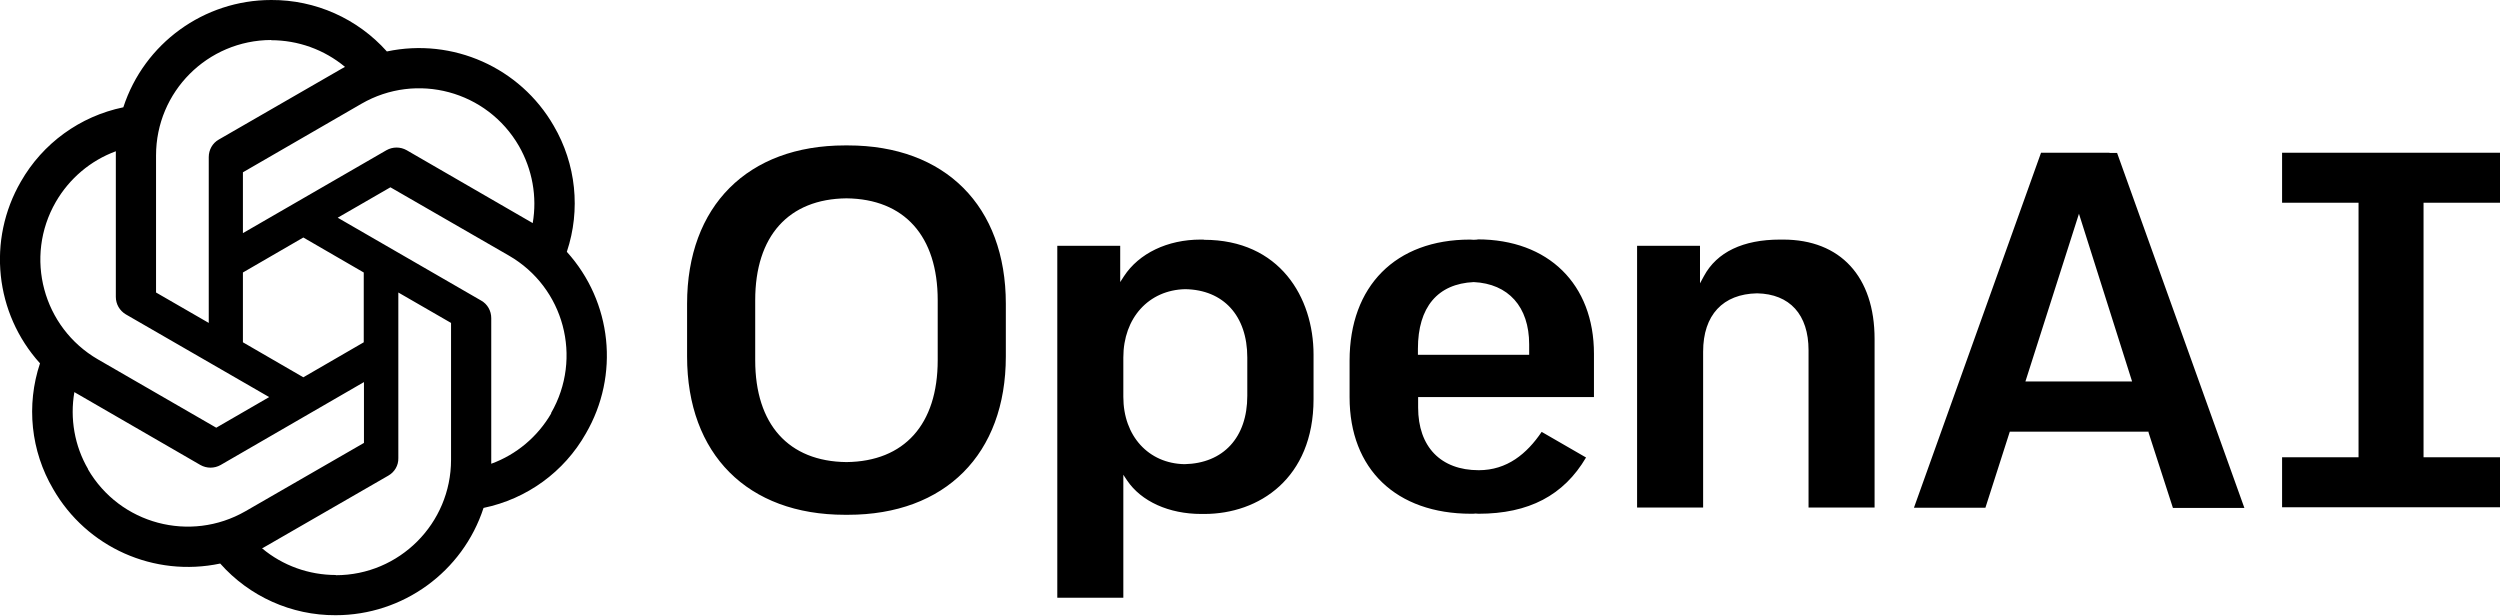
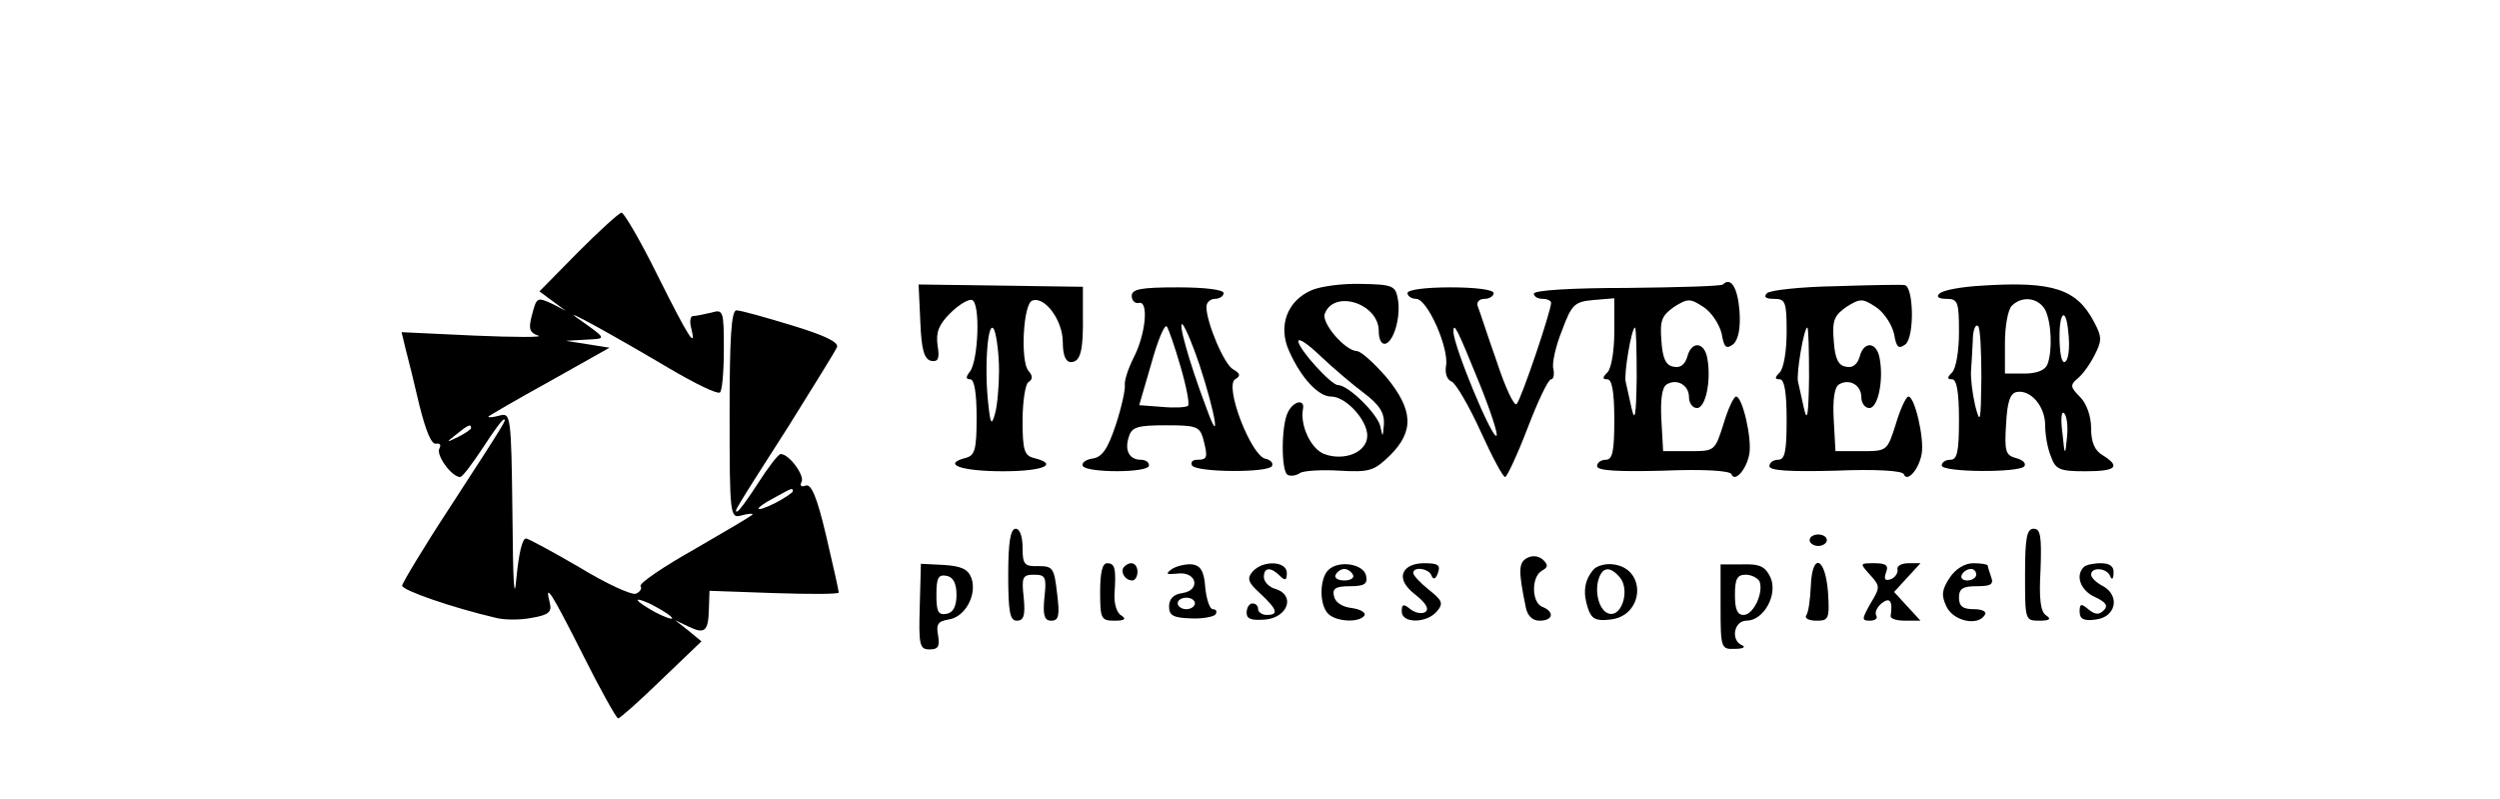
- <svg xmlns="http://www.w3.org/2000/svg" id="openai-horizontal" viewBox="0 0 120 29.53">
-   <path d="M40.7,6.98s-.05,0-.07,0c-.02,0-.05,0-.07,0-4.67,0-7.58,2.91-7.58,7.6v2.53c0,4.69,2.9,7.6,7.58,7.6,.02,0,.05,0,.07,0,.02,0,.05,0,.07,0,4.67,0,7.58-2.91,7.58-7.6v-2.53c0-4.69-2.91-7.6-7.58-7.6Zm4.31,10.31c0,3.08-1.6,4.86-4.38,4.89-2.78-.03-4.38-1.81-4.38-4.89v-2.88c0-3.08,1.6-4.86,4.38-4.89,2.78,.03,4.38,1.81,4.38,4.89v2.88Zm40.57-5.79s-.06,0-.09,0c-.02,0-.03,0-.05,0-1.77,0-3.03,.6-3.65,1.75l-.19,.35v-1.8h-3.02v12.56h3.17v-7.48c0-1.76,.95-2.77,2.59-2.8,1.57,.03,2.47,1.02,2.47,2.73v7.55h3.17v-8.09c0-2.99-1.64-4.77-4.39-4.77Zm34.42-1.77v-2.4h-10.46v2.4h3.67v12.22h-3.67v2.4h10.46v-2.4h-3.67V9.73h3.67Zm-18.75-2.4h0s-3.28,0-3.28,0l-6.1,17.04h3.43l1.17-3.65h6.66v.04s1.17,3.62,1.17,3.62h3.43l-6.11-17.04h-.36Zm-4.03,10.98l2.57-8.05,2.55,8.05h-5.12Zm-39.45-6.81s-.05,0-.07,0c-.03,0-.05,0-.07,0-1.59,0-2.96,.66-3.68,1.76l-.18,.28v-1.74h-3.02V28.69h3.17v-5.9l.18,.27c.68,1.01,2.01,1.61,3.56,1.61,.03,0,.05,0,.08,0,.02,0,.04,0,.07,0,2.61,0,5.24-1.7,5.24-5.51v-2.14c0-2.74-1.62-5.51-5.26-5.51Zm2.1,7.5c0,2-1.15,3.24-3.01,3.28-1.73-.03-2.94-1.35-2.94-3.23v-1.89c0-1.9,1.22-3.24,2.97-3.28,1.84,.03,2.98,1.28,2.98,3.28v1.84Zm11.05-7.5h0c-.06,0-.12,.01-.18,.01-.06,0-.12-.01-.18-.01h0c-3.57,0-5.78,2.23-5.78,5.81v1.76c0,3.45,2.24,5.59,5.83,5.59,.08,0,.15,0,.22-.01,.05,0,.09,.01,.14,.01,2.41,0,4.09-.88,5.16-2.7l-2.13-1.23c-.71,1.05-1.66,1.84-3.02,1.84-1.82,0-2.91-1.12-2.91-3.01v-.5h8.44v-2.08c0-3.34-2.19-5.49-5.59-5.49Zm-2.86,5.54v-.3c0-2,.95-3.12,2.68-3.2,1.66,.08,2.66,1.18,2.66,2.99v.5s-5.34,0-5.34,0Z" />
-   <path d="M27.21,12.08c.67-2.01,.44-4.21-.63-6.04-1.61-2.8-4.85-4.24-8.01-3.57C17.16,.89,15.14-.01,13.02,0c-3.23,0-6.1,2.08-7.1,5.15-2.08,.43-3.87,1.73-4.92,3.57-1.62,2.8-1.25,6.32,.92,8.72-.67,2.01-.44,4.21,.63,6.03,1.61,2.81,4.85,4.25,8.02,3.58,1.4,1.58,3.42,2.49,5.54,2.48,3.23,0,6.1-2.08,7.1-5.15,2.08-.43,3.87-1.73,4.91-3.57,1.63-2.8,1.26-6.32-.91-8.72Zm-2.3-5.07c.64,1.12,.88,2.43,.66,3.7-.04-.03-.12-.07-.17-.1l-5.88-3.4c-.3-.17-.67-.17-.97,0l-6.89,3.98v-2.92l5.69-3.29c2.65-1.53,6.03-.62,7.56,2.03Zm-13.25,6.07l2.9-1.68,2.9,1.68v3.35l-2.9,1.68-2.9-1.68v-3.35ZM13.01,1.93c1.3,0,2.55,.45,3.55,1.28-.04,.02-.12,.07-.18,.1l-5.88,3.39c-.3,.17-.48,.49-.48,.84v7.96l-2.53-1.46V7.46c0-3.06,2.47-5.53,5.53-5.54ZM2.68,9.69h0c.65-1.12,1.66-1.98,2.88-2.43v6.99c0,.35,.18,.66,.48,.84l6.88,3.97-2.54,1.47-5.68-3.28c-2.64-1.53-3.55-4.91-2.02-7.56Zm1.55,12.83h0c-.65-1.11-.88-2.43-.66-3.7,.04,.03,.12,.07,.17,.1l5.88,3.4c.3,.17,.67,.17,.97,0l6.88-3.98v2.92l-5.69,3.28c-2.65,1.52-6.03,.62-7.56-2.02Zm11.89,5.08c-1.29,0-2.55-.45-3.54-1.28,.04-.02,.13-.07,.18-.1l5.88-3.39c.3-.17,.49-.49,.48-.84v-7.95l2.53,1.46v6.57c0,3.06-2.48,5.54-5.53,5.54Zm10.34-7.76c-.65,1.12-1.67,1.98-2.88,2.42v-6.99c0-.35-.18-.67-.48-.84h0l-6.89-3.98,2.53-1.46,5.69,3.28c2.65,1.53,3.55,4.91,2.02,7.56Z" />
+ <svg xmlns="http://www.w3.org/2000/svg" version="1.0" width="435pt" height="139pt" viewBox="0 0 435 139" preserveAspectRatio="xMidYMid meet">
+   <g transform="translate(0,139) scale(0.1,-0.1)" fill="#000000" stroke="none">
+     <path d="M1007 952 l-68 -69 23 -17 23 -17 -23 12 c-28 13 -28 12 -37 -23 -5 -20 -3 -27 12 -32 10 -3 -40 -3 -110 0 l-128 6 7 -29 c4 -15 15 -59 24 -98 11 -44 21 -69 29 -67 7 1 9 -2 6 -8 -7 -11 21 -50 36 -50 4 0 21 23 39 50 18 28 34 50 37 50 5 0 6 1 -94 -153 -46 -70 -83 -132 -83 -136 0 -8 86 -38 163 -56 15 -4 43 -4 63 0 29 5 35 10 31 26 -10 39 4 16 58 -91 30 -60 58 -110 61 -110 3 0 37 30 75 67 l70 67 -23 19 -23 18 23 -11 c29 -14 35 -9 36 31 l1 31 113 -4 c61 -2 112 -2 112 1 0 3 -10 48 -22 99 -16 68 -26 91 -36 87 -7 -3 -10 0 -7 6 7 10 -21 49 -36 49 -4 0 -21 -22 -39 -50 -18 -28 -34 -50 -37 -50 -5 0 -8 -4 90 149 43 69 81 130 84 137 3 9 -23 21 -79 38 -46 14 -89 26 -96 26 -9 0 -12 -47 -12 -181 0 -176 1 -181 20 -176 11 3 20 4 20 2 0 -2 -45 -28 -100 -60 -55 -31 -98 -60 -95 -65 3 -4 -1 -10 -8 -13 -7 -3 -51 17 -97 45 -46 27 -89 50 -94 51 -7 1 -13 -27 -17 -68 -4 -46 -6 -9 -7 109 -2 173 -3 178 -22 173 -11 -3 -20 -4 -20 -2 0 1 48 29 106 61 l105 59 -38 6 -38 6 35 2 c37 2 38 0 -17 39 -25 18 64 -31 162 -89 44 -26 83 -45 88 -42 4 2 7 36 7 75 0 68 -1 70 -22 64 -13 -3 -27 -6 -32 -6 -4 0 -6 -9 -3 -20 10 -40 -4 -18 -58 90 -30 61 -59 110 -63 110 -4 0 -38 -31 -75 -68z m-187 -307 c0 -2 -10 -9 -22 -15 -22 -11 -22 -10 -4 4 21 17 26 19 26 11z m560 -110 c0 -2 -13 -11 -30 -20 -38 -19 -40 -11 -2 9 31 17 32 18 32 11z m-210 -221 c0 -2 -13 2 -30 11 -16 9 -30 18 -30 21 0 2 14 -2 30 -11 17 -9 30 -18 30 -21z" />
+     <path d="M1602 830 c2 -50 7 -65 19 -68 12 -2 15 4 11 27 -3 23 2 36 22 56 15 15 32 25 38 23 15 -5 11 -107 -4 -125 -7 -9 -7 -13 1 -13 7 0 11 -24 11 -66 0 -57 -3 -67 -20 -71 -41 -11 -6 -23 66 -23 70 0 98 12 54 23 -17 4 -20 14 -20 65 0 34 5 64 10 67 8 5 8 11 0 20 -14 17 -9 117 7 122 22 8 53 -35 53 -72 0 -23 5 -35 14 -35 17 0 22 20 21 83 l0 48 -143 2 -143 2 3 -65z m137 -85 c0 -27 -3 -61 -7 -75 -6 -21 -8 -19 -12 20 -7 64 0 151 11 125 4 -11 8 -42 8 -70z" />
+     <path d="M2283 885 c-42 -18 -59 -62 -39 -106 21 -47 51 -79 73 -79 26 0 63 -41 63 -68 0 -29 -40 -45 -75 -32 -23 9 -42 49 -37 78 4 18 -16 15 -26 -5 -12 -23 -12 -102 -1 -109 5 -3 15 -2 22 3 6 4 38 6 69 4 53 -3 60 0 88 27 42 42 40 79 -7 136 -21 24 -44 45 -51 45 -21 1 -62 49 -56 65 16 43 94 18 94 -30 0 -15 5 -24 12 -22 15 5 27 49 21 79 -4 22 -10 24 -63 25 -32 1 -71 -4 -87 -11z m90 -178 c28 -21 37 -35 36 -55 -2 -23 -2 -24 -6 -5 -4 22 -56 73 -74 73 -12 0 -68 62 -69 76 0 7 17 -5 38 -25 21 -20 55 -49 75 -64z" />
+     <path d="M2999 895 c-3 -3 -78 -5 -167 -6 -95 0 -162 -4 -162 -10 0 -5 7 -9 15 -9 8 0 15 -3 15 -7 0 -14 -52 -168 -60 -176 -4 -5 -20 29 -35 75 -16 45 -30 89 -33 96 -2 6 3 12 12 12 9 0 16 5 16 10 0 6 -32 10 -75 10 -43 0 -75 -4 -75 -10 0 -5 7 -10 15 -10 20 0 58 -87 52 -117 -2 -13 2 -24 10 -27 7 -3 30 -42 50 -86 20 -44 39 -80 43 -80 3 0 21 38 39 85 18 47 36 85 41 85 4 0 6 8 4 18 -3 9 4 40 15 67 17 46 22 50 55 53 l36 3 0 -58 c0 -33 -5 -64 -12 -71 -9 -9 -9 -12 0 -12 8 0 12 -22 12 -70 0 -56 -3 -70 -15 -70 -8 0 -15 -5 -15 -11 0 -8 35 -10 115 -8 71 3 116 0 119 -6 5 -15 26 7 31 35 5 27 -12 100 -23 100 -4 0 -14 -21 -22 -48 -15 -47 -15 -47 -60 -47 l-45 0 -3 54 c-2 35 1 57 9 62 18 11 39 -1 39 -22 0 -10 6 -19 14 -19 15 0 25 48 18 86 -5 30 -28 31 -35 3 -4 -13 -12 -20 -24 -17 -13 2 -19 14 -21 45 -3 36 1 44 22 59 24 15 28 15 51 0 14 -9 28 -30 32 -47 4 -24 8 -27 20 -18 9 8 13 28 11 57 -3 41 -15 61 -29 47z m-425 -169 c20 -49 34 -92 31 -94 -7 -8 -75 156 -75 181 0 18 7 4 44 -87z m275 7 c-1 -66 -3 -79 -9 -53 -4 19 -9 40 -10 45 -4 12 10 95 16 95 2 0 3 -39 3 -87z" />
+     <path d="M3195 892 c-60 -1 -114 -7 -119 -12 -7 -7 -2 -10 12 -10 20 0 22 -5 22 -58 0 -32 -5 -63 -12 -70 -9 -9 -9 -12 0 -12 8 0 12 -22 12 -70 0 -56 -3 -70 -15 -70 -8 0 -15 -5 -15 -11 0 -8 35 -10 115 -8 71 3 116 0 119 -6 5 -15 26 7 31 35 5 27 -12 100 -23 100 -4 0 -14 -21 -22 -48 -15 -47 -15 -47 -60 -47 l-45 0 -3 54 c-2 35 1 57 9 62 18 11 39 -1 39 -22 0 -10 6 -19 14 -19 15 0 25 48 18 86 -5 30 -28 31 -35 3 -4 -13 -12 -20 -24 -17 -13 2 -19 14 -21 45 -3 36 1 44 22 59 24 15 28 15 51 0 14 -9 28 -30 32 -47 4 -24 8 -27 20 -18 16 14 14 102 -2 103 -5 1 -59 0 -120 -2z m-46 -159 c-1 -66 -3 -79 -9 -53 -4 19 -9 40 -10 45 -4 12 10 95 16 95 2 0 3 -39 3 -87z" />
+     <path d="M3450 893 c-36 -2 -69 -8 -74 -14 -6 -5 -2 -9 12 -9 20 0 22 -5 22 -58 0 -32 -5 -63 -12 -70 -9 -9 -9 -12 0 -12 8 0 12 -22 12 -70 0 -56 -3 -70 -15 -70 -8 0 -15 -4 -15 -10 0 -12 137 -13 144 -1 3 5 -3 11 -15 14 -18 5 -20 12 -17 59 2 39 7 54 19 56 24 4 49 -25 49 -58 0 -16 4 -40 10 -54 8 -23 15 -26 60 -26 54 0 62 8 30 28 -14 8 -20 23 -20 47 0 21 -8 43 -19 54 -17 17 -18 21 -5 32 9 7 22 25 30 41 13 25 13 32 -1 58 -30 57 -71 71 -195 63z m110 -42 c11 -22 13 -71 4 -95 -4 -10 -18 -16 -40 -16 l-34 0 0 53 c0 29 5 58 12 65 18 18 46 14 58 -7z m40 -36 c4 -33 0 -55 -7 -55 -5 0 -8 20 -8 45 0 43 11 50 15 10z m-151 -83 c-1 -77 -2 -82 -11 -47 -5 22 -8 49 -7 60 1 11 2 34 3 52 0 17 4 29 9 26 4 -2 6 -43 6 -91z m149 -103 c-3 -33 -4 -33 -8 8 -3 23 -2 39 3 34 5 -5 7 -24 5 -42z" />
+     <path d="M1970 875 c0 -8 6 -14 13 -12 17 3 11 -56 -10 -96 -9 -18 -16 -39 -15 -47 1 -8 -6 -40 -16 -70 -14 -42 -24 -56 -41 -58 -12 -2 -19 -8 -16 -13 8 -12 115 -12 115 1 0 6 -6 10 -14 10 -20 0 -29 16 -21 40 5 17 15 20 65 20 51 0 58 -2 64 -22 9 -34 8 -38 -10 -38 -8 0 -12 -4 -9 -10 8 -12 132 -13 139 -1 3 5 -2 11 -12 13 -25 7 -71 126 -52 138 10 6 9 10 -3 17 -16 8 -47 82 -47 109 0 8 7 14 15 14 8 0 15 5 15 10 0 6 -33 10 -80 10 -64 0 -80 -3 -80 -15z m85 -123 c10 -34 16 -65 13 -68 -3 -3 -24 -4 -45 -2 l-40 3 21 72 c11 40 23 69 27 65 3 -4 14 -35 24 -70z m33 3 c28 -85 38 -147 12 -75 -31 82 -51 155 -41 145 5 -6 18 -37 29 -70z" />
+     <path d="M1755 390 c0 -65 3 -80 15 -80 12 0 15 9 12 40 -4 36 -2 40 18 40 20 0 22 -4 18 -40 -3 -31 0 -40 12 -40 13 0 15 9 10 48 -5 43 -7 47 -32 47 -25 -1 -28 3 -28 32 0 20 -5 33 -12 33 -9 0 -13 -23 -13 -80z" />
+     <path d="M3525 390 c0 -79 0 -80 25 -80 18 0 21 3 12 9 -10 6 -13 28 -10 80 2 58 0 71 -12 71 -12 0 -15 -16 -15 -80z" />
+     <path d="M3150 450 c0 -5 7 -10 15 -10 8 0 15 5 15 10 0 6 -7 10 -15 10 -8 0 -15 -4 -15 -10z" />
+     <path d="M2658 419 c-15 -8 -15 -23 -2 -86 3 -15 12 -23 24 -23 23 0 27 15 5 24 -19 7 -20 52 -1 63 11 6 11 10 2 19 -8 7 -19 8 -28 3z" />
+     <path d="M1601 334 c-2 -67 0 -74 17 -74 15 0 18 5 15 24 -4 20 0 25 18 28 29 4 50 43 40 72 -6 16 -18 21 -48 23 l-40 2 -2 -75z m64 21 c0 -20 -6 -31 -17 -33 -15 -3 -18 4 -18 33 0 29 3 36 18 33 11 -2 17 -13 17 -33z" />
+     <path d="M1915 360 c0 -47 2 -50 25 -50 18 0 21 3 12 9 -8 4 -13 21 -12 37 3 45 1 54 -13 54 -8 0 -12 -16 -12 -50z" />
+     <path d="M1957 404 c-8 -8 1 -24 14 -24 5 0 9 7 9 15 0 15 -12 20 -23 9z" />
+     <path d="M2040 400 c-12 -9 -10 -10 10 -8 33 4 41 -29 8 -34 -15 -2 -23 -10 -23 -23 0 -16 7 -20 38 -21 21 -1 40 3 43 7 3 5 1 9 -5 9 -5 0 -11 17 -13 38 -2 28 -8 38 -23 40 -11 1 -27 -3 -35 -8z m40 -60 c0 -5 -7 -10 -15 -10 -8 0 -15 5 -15 10 0 6 7 10 15 10 8 0 15 -4 15 -10z" />
+     <path d="M2180 395 c-10 -12 -7 -19 14 -38 30 -28 32 -37 11 -37 -8 0 -15 5 -15 10 0 6 -4 10 -10 10 -5 0 -10 -7 -10 -16 0 -11 8 -14 33 -12 39 4 52 42 18 53 -12 3 -21 13 -21 21 0 17 12 18 28 2 9 -9 12 -8 12 5 0 21 -42 23 -60 2z" />
+     <path d="M2312 398 c-15 -15 -16 -60 0 -76 14 -14 54 -16 63 -3 3 5 -7 11 -22 13 -17 2 -29 10 -31 21 -3 13 3 17 28 17 25 0 31 4 28 18 -4 21 -48 28 -66 10z m43 -8 c3 -5 -3 -10 -15 -10 -12 0 -18 5 -15 10 3 6 10 10 15 10 5 0 12 -4 15 -10z" />
+     <path d="M2443 393 c-4 -11 3 -24 21 -38 19 -15 24 -25 17 -30 -7 -4 -18 -1 -26 5 -12 10 -15 9 -15 -4 0 -21 43 -21 61 0 12 14 10 19 -14 38 -15 12 -27 25 -27 29 0 12 28 8 32 -5 3 -7 7 -6 11 5 5 14 0 17 -24 17 -18 0 -32 -6 -36 -17z" />
+     <path d="M2773 398 c-15 -18 -18 -39 -9 -66 6 -19 14 -23 39 -20 59 6 64 89 5 96 -14 2 -30 -3 -35 -10z m47 -13 c17 -21 4 -67 -18 -63 -18 3 -28 39 -18 64 7 18 20 18 36 -1z" />
+     <path d="M2995 334 c0 -72 1 -74 25 -73 14 0 19 3 13 6 -21 8 -15 43 7 43 30 0 55 45 42 75 -9 19 -18 24 -49 23 l-38 0 0 -74z m68 44 c7 -20 -11 -58 -28 -58 -11 0 -15 10 -15 35 0 28 4 35 19 35 10 0 21 -6 24 -12z" />
+     <path d="M3152 369 c-1 -22 -4 -45 -8 -50 -3 -5 5 -9 18 -9 21 0 23 3 20 50 -5 62 -28 69 -30 9z" />
+     <path d="M3255 390 c18 -20 18 -22 1 -50 -15 -27 -16 -30 -1 -30 9 0 14 4 11 9 -3 5 1 14 9 21 15 12 20 4 16 -22 0 -5 11 -8 26 -8 l26 0 -23 25 -23 25 23 25 23 25 -21 0 c-12 0 -21 -5 -19 -11 1 -6 -4 -14 -12 -17 -10 -3 -12 0 -8 12 5 12 0 16 -20 16 -26 0 -26 0 -8 -20z" />
+     <path d="M3394 385 c-14 -21 -15 -31 -6 -50 12 -26 55 -35 67 -15 4 6 -5 10 -19 10 -19 0 -26 5 -26 20 0 16 7 20 31 20 24 0 30 3 25 16 -3 9 -6 18 -6 20 0 2 -11 4 -25 4 -15 0 -31 -10 -41 -25z m46 5 c0 -5 -7 -10 -16 -10 -8 0 -12 5 -9 10 3 6 10 10 16 10 5 0 9 -4 9 -10z" />
+     <path d="M3627 403 c-15 -15 -5 -41 20 -52 19 -9 23 -15 15 -23 -8 -8 -15 -8 -27 2 -12 10 -15 10 -15 -4 0 -13 7 -17 28 -14 35 4 43 41 13 58 -12 6 -21 15 -21 20 0 14 27 12 33 -2 3 -8 6 -6 6 5 1 11 -6 17 -22 17 -13 0 -27 -3 -30 -7z" />
+   </g>
</svg>
